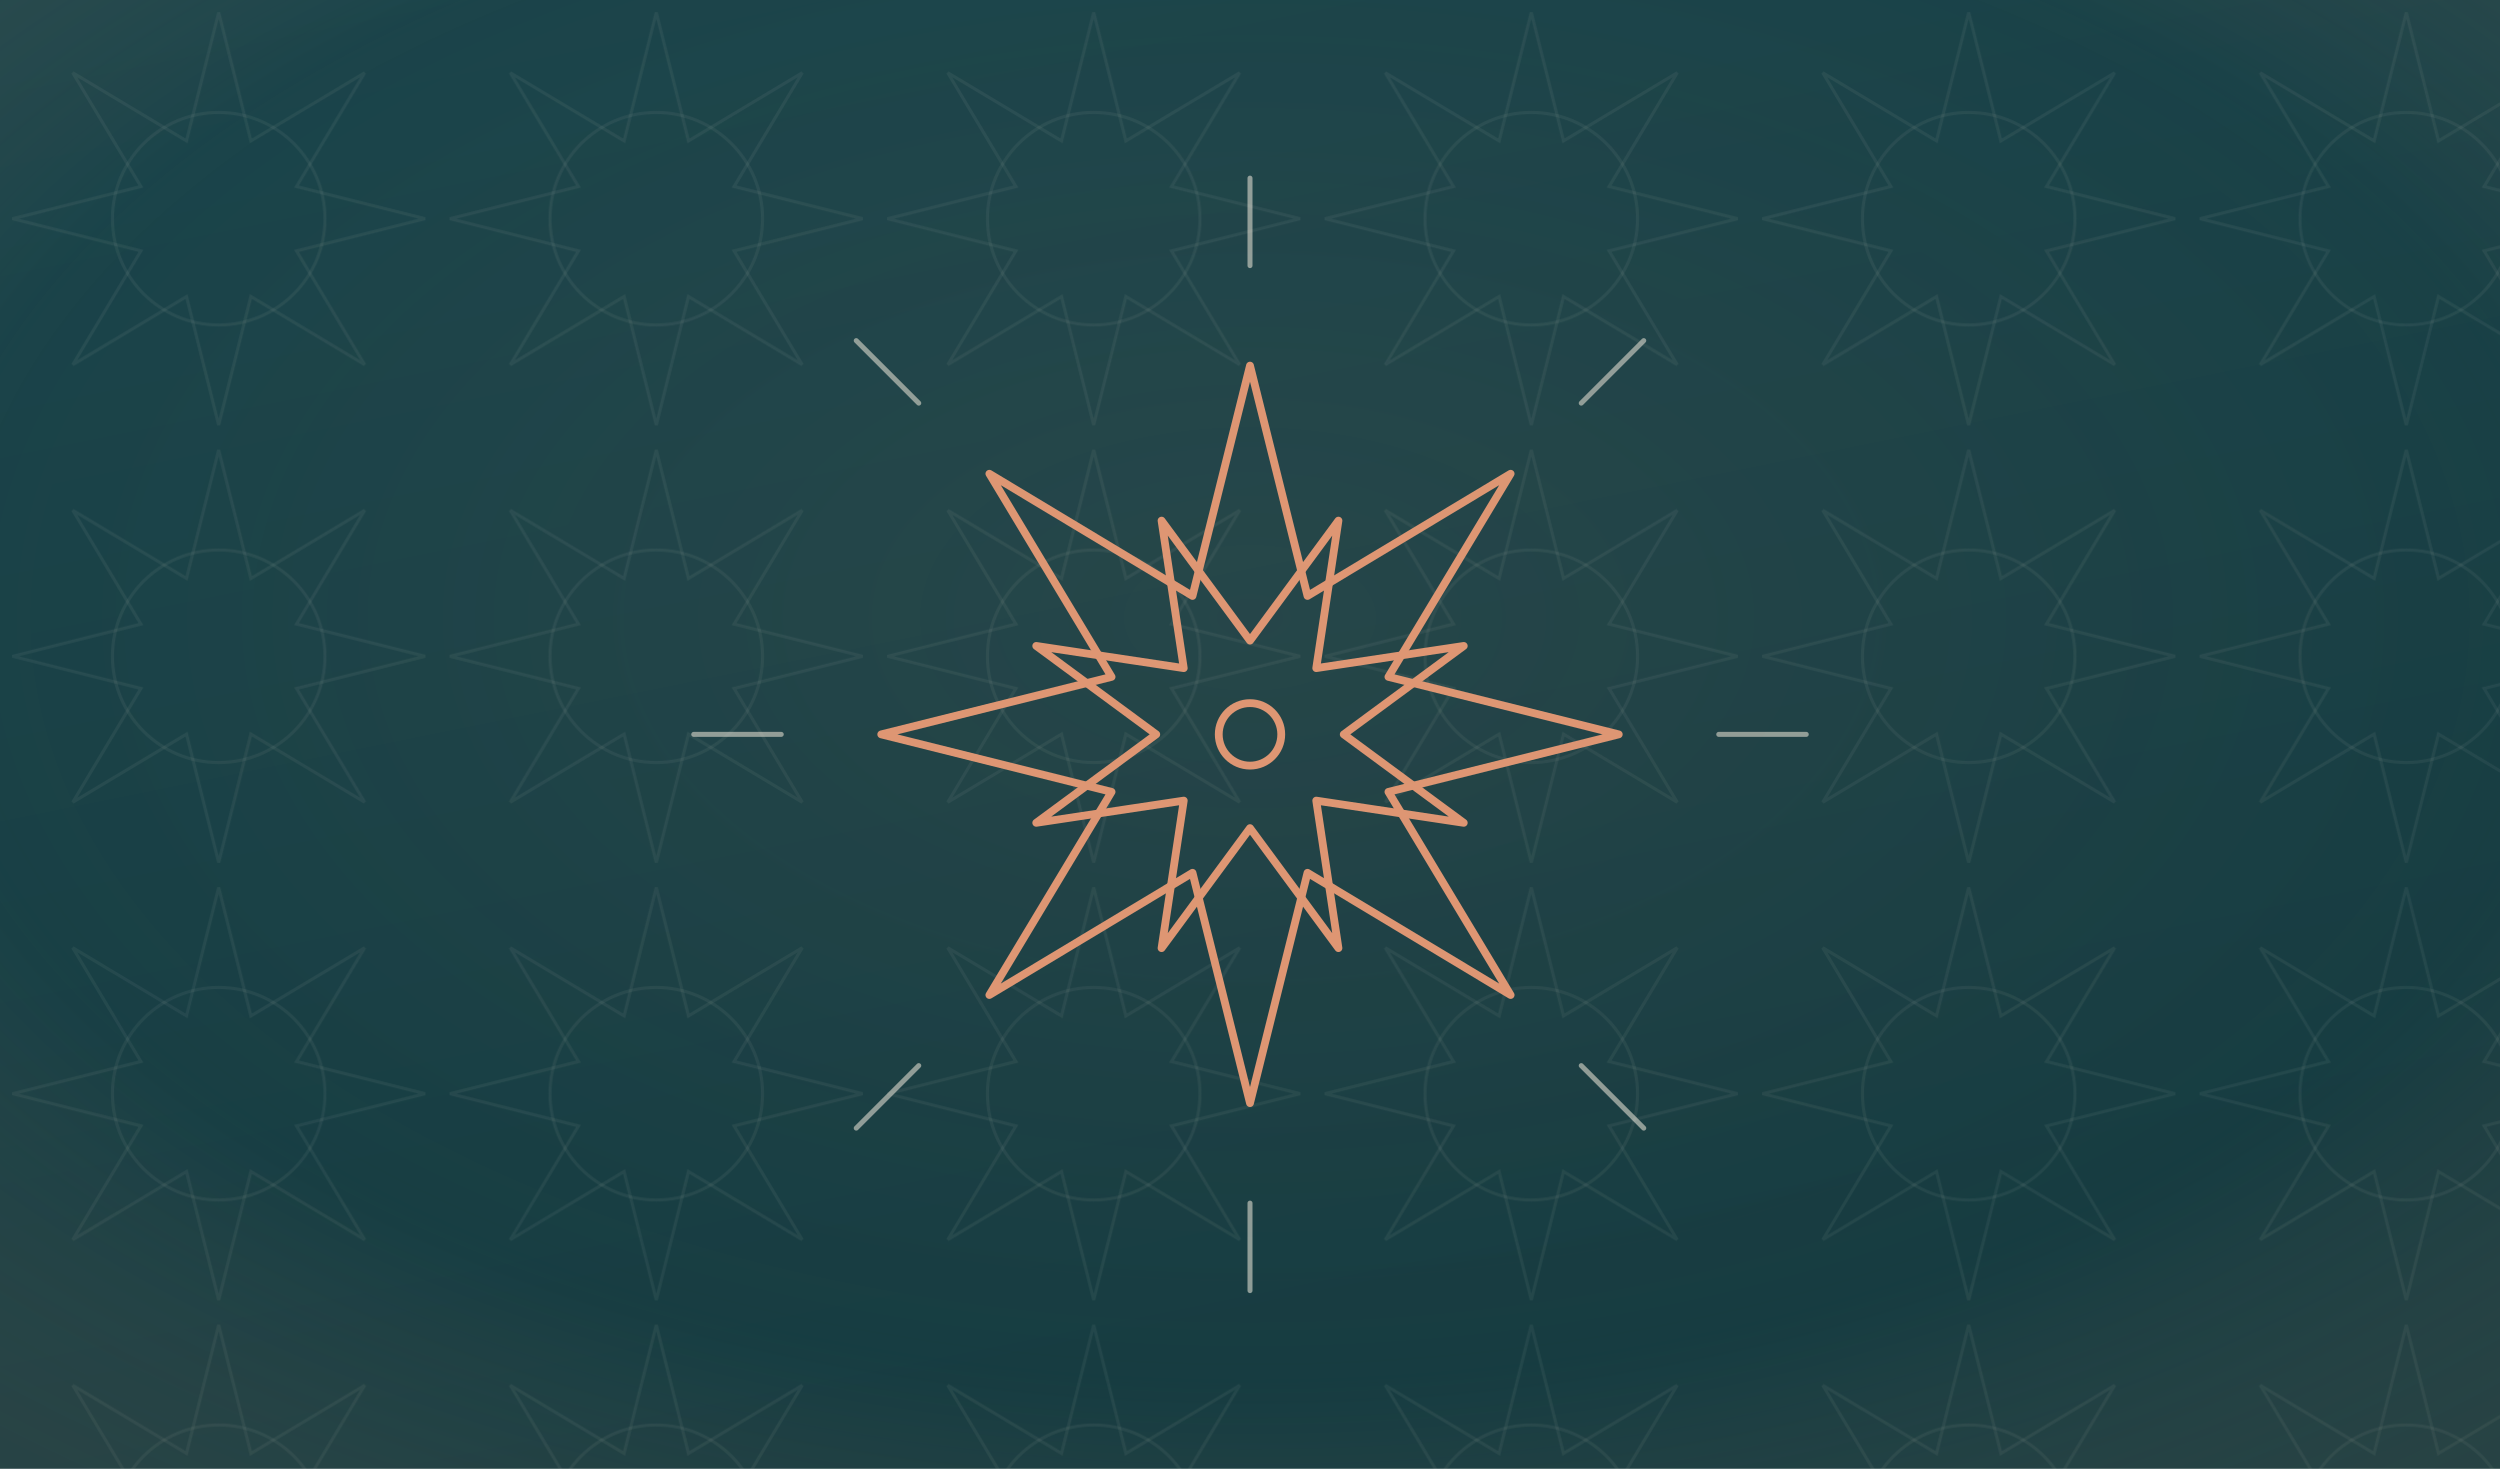
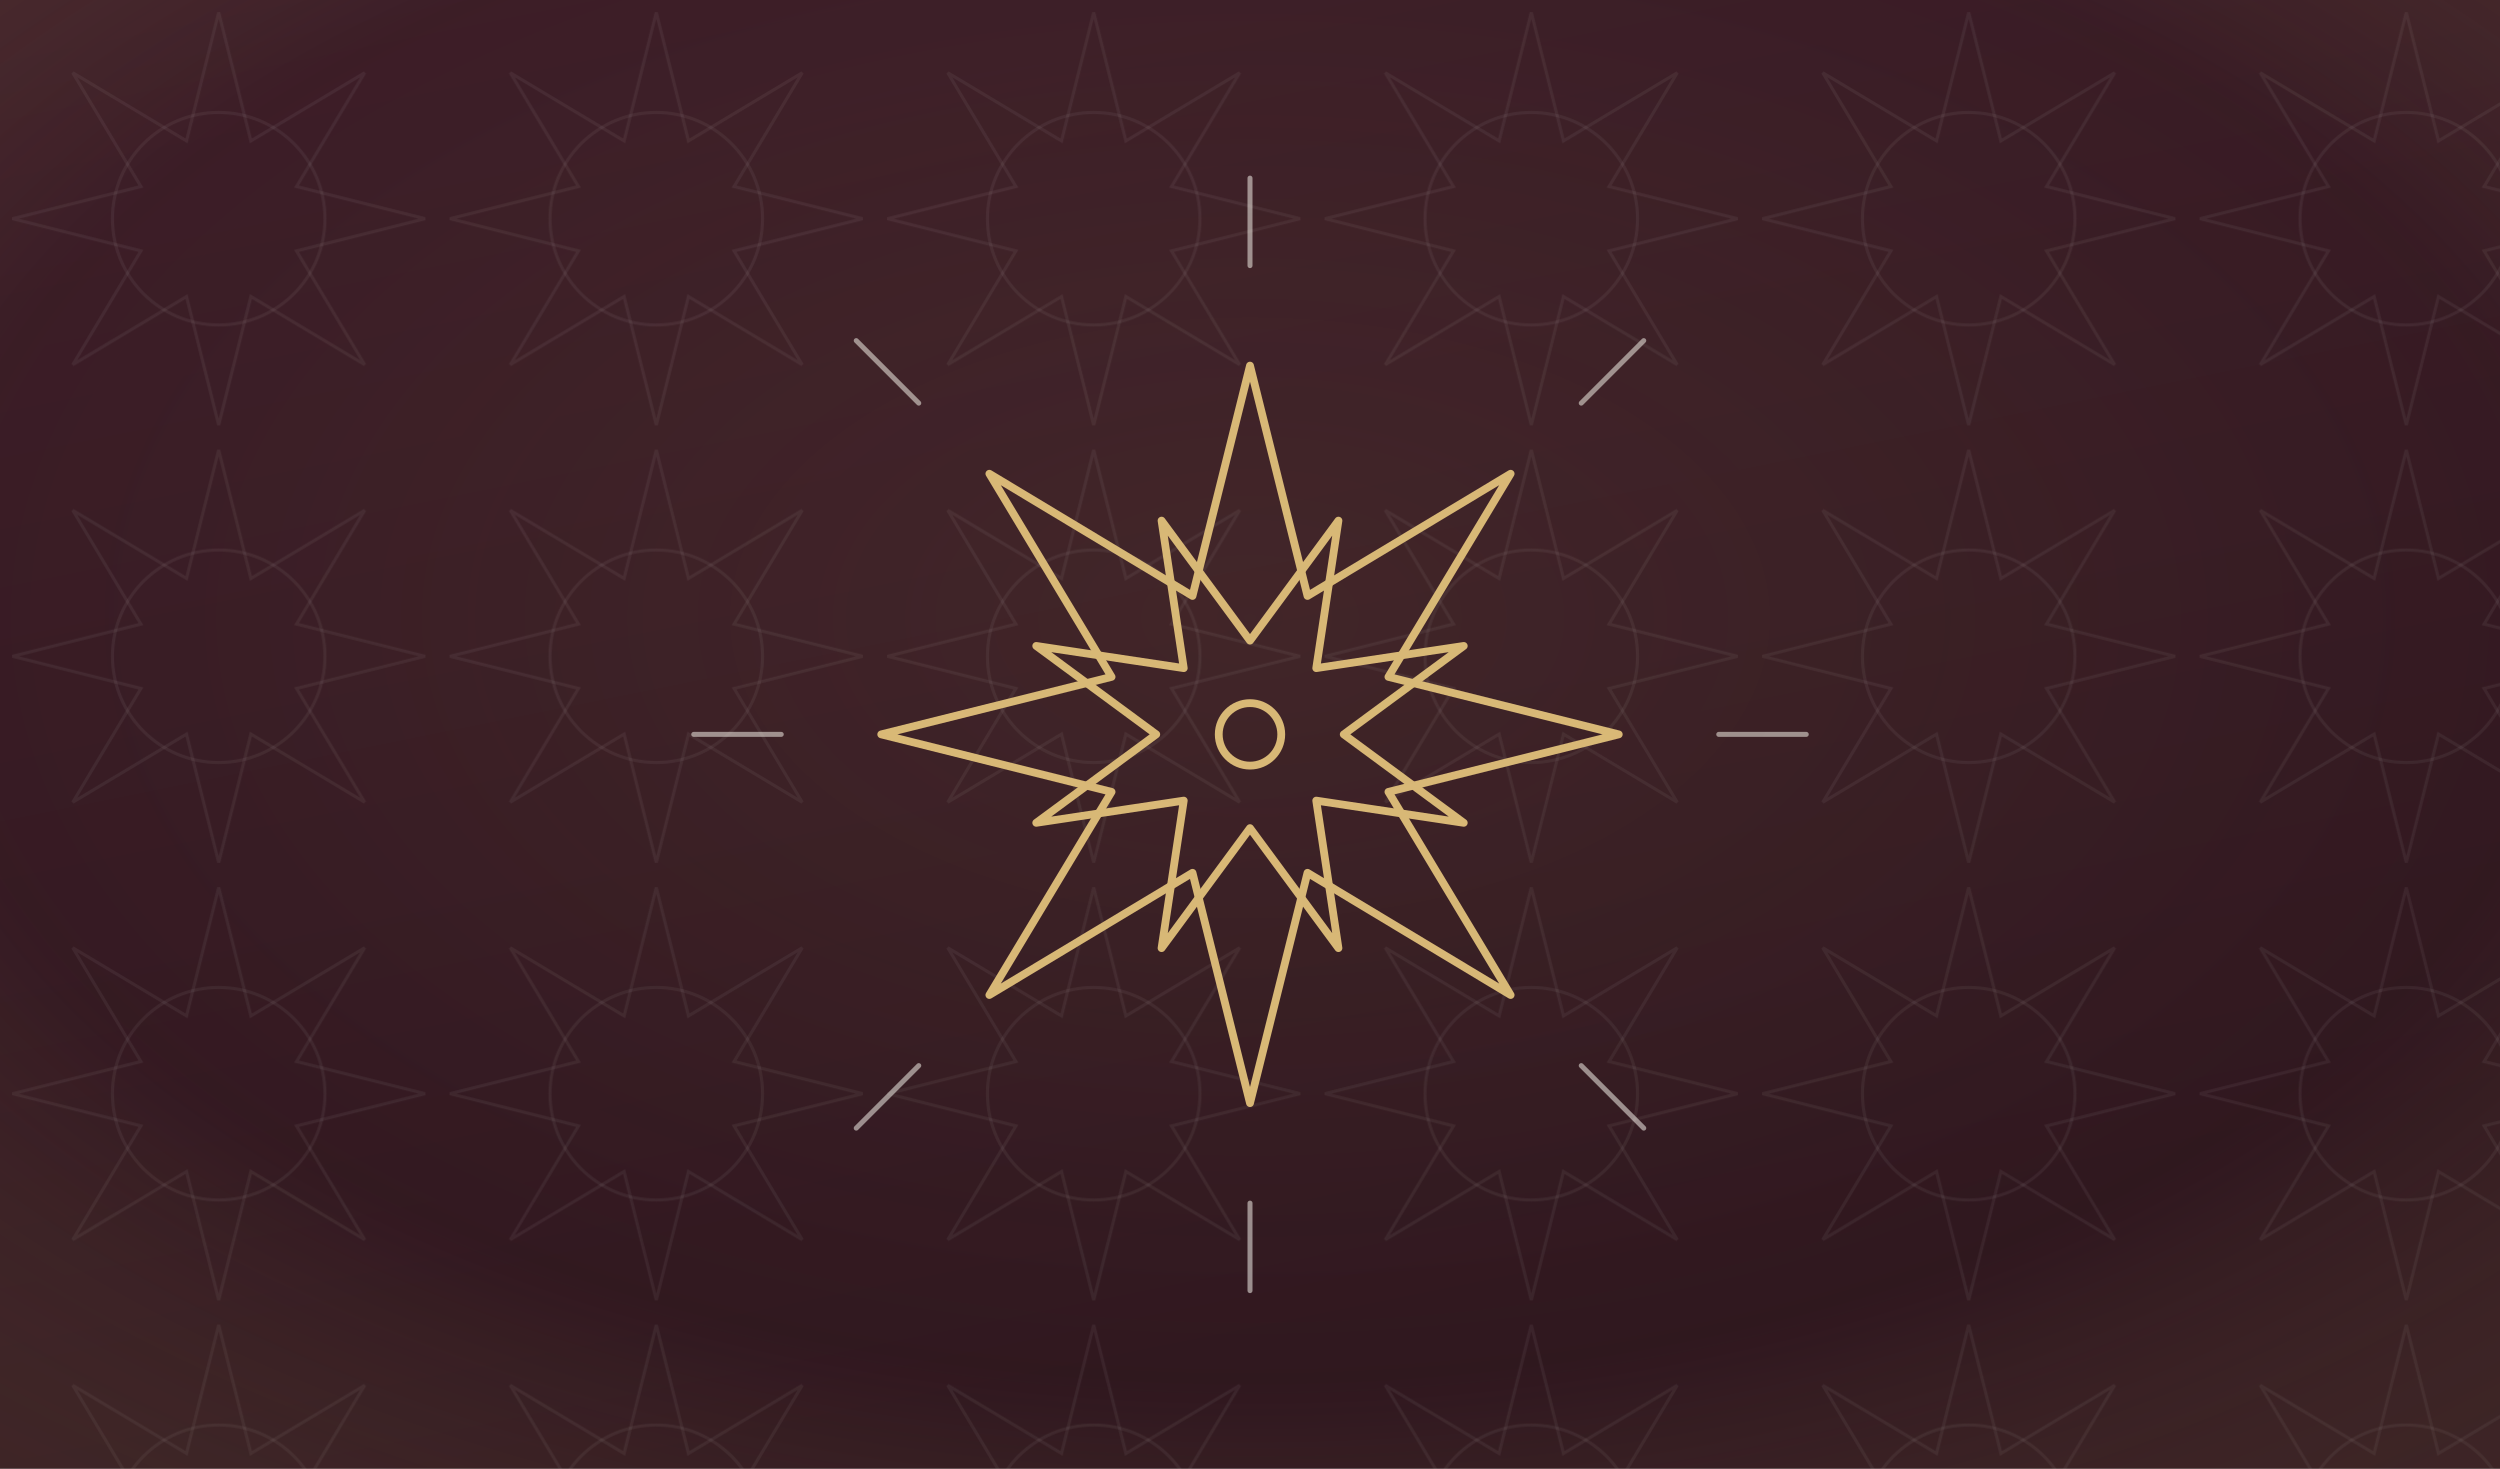
<svg xmlns="http://www.w3.org/2000/svg" viewBox="0 0 800 470" role="img" aria-label="">
  <defs>
    <linearGradient id="bg" x1="0" y1="0" x2="0.35" y2="1">
-       <stop offset="0" stop-color="#17434a" />
-       <stop offset="1" stop-color="#123a40" />
+       <stop offset="0" stop-color="#3a1b26" />
+       <stop offset="1" stop-color="#2c141d" />
    </linearGradient>
    <radialGradient id="glow" cx="0.5" cy="0.42" r="1.05">
-       <stop offset="0" stop-color="#de9673" stop-opacity="0.09" />
-       <stop offset="0.5" stop-color="#de9673" stop-opacity="0.02" />
-       <stop offset="1" stop-color="#0c2b30" stop-opacity="0.4" />
+       <stop offset="0" stop-color="#d8b876" stop-opacity="0.09" />
+       <stop offset="0.5" stop-color="#d8b876" stop-opacity="0.02" />
+       <stop offset="1" stop-color="#1c0d13" stop-opacity="0.4" />
    </radialGradient>
    <pattern id="lat" width="140" height="140" patternUnits="userSpaceOnUse">
-       <g fill="none" stroke="#f0ede0" stroke-opacity="0.06">
+       <g fill="none" stroke="#f2f0eb" stroke-opacity="0.06">
        <polygon points="70.0,4.0 80.3,45.1 116.7,23.3 94.9,59.7 136.0,70.0 94.9,80.3 116.7,116.7 80.3,94.9 70.0,136.0 59.7,94.9 23.3,116.7 45.1,80.3 4.0,70.0 45.1,59.7 23.3,23.3 59.7,45.1" />
        <circle cx="70" cy="70" r="34" />
      </g>
    </pattern>
  </defs>
  <rect width="800" height="470" fill="url(#bg)" />
  <rect width="800" height="470" fill="url(#lat)" />
-   <g fill="none" stroke="#de9673" stroke-width="2.5" stroke-linecap="round" stroke-linejoin="round">
+   <g fill="none" stroke="#d8b876" stroke-width="2.5" stroke-linecap="round" stroke-linejoin="round">
    <polygon points="400.0,117.0 418.4,190.7 483.4,151.6 444.3,216.6 518.0,235.0 444.3,253.4 483.4,318.4 418.4,279.3 400.0,353.0 381.6,279.3 316.6,318.4 355.7,253.4 282.0,235.0 355.7,216.6 316.6,151.6 381.6,190.7" />
    <polygon points="428.3,166.6 421.2,213.8 468.4,206.7 430.0,235.0 468.4,263.3 421.2,256.2 428.3,303.4 400.0,265.0 371.7,303.4 378.8,256.2 331.6,263.3 370.0,235.0 331.6,206.7 378.8,213.8 371.7,166.6 400.0,205.0" />
    <circle cx="400" cy="235" r="10" />
  </g>
-   <g fill="none" stroke="#f0ede0" stroke-opacity="0.55" stroke-width="1.6" stroke-linecap="round">
+   <g fill="none" stroke="#f2f0eb" stroke-opacity="0.55" stroke-width="1.6" stroke-linecap="round">
    <line x1="400" y1="85" x2="400" y2="57" />
    <line x1="506" y1="129" x2="526" y2="109" />
    <line x1="550" y1="235" x2="578" y2="235" />
    <line x1="506" y1="341" x2="526" y2="361" />
    <line x1="400" y1="385" x2="400" y2="413" />
    <line x1="294" y1="341" x2="274" y2="361" />
    <line x1="250" y1="235" x2="222" y2="235" />
    <line x1="294" y1="129" x2="274" y2="109" />
  </g>
  <rect width="800" height="470" fill="url(#glow)" />
</svg>
